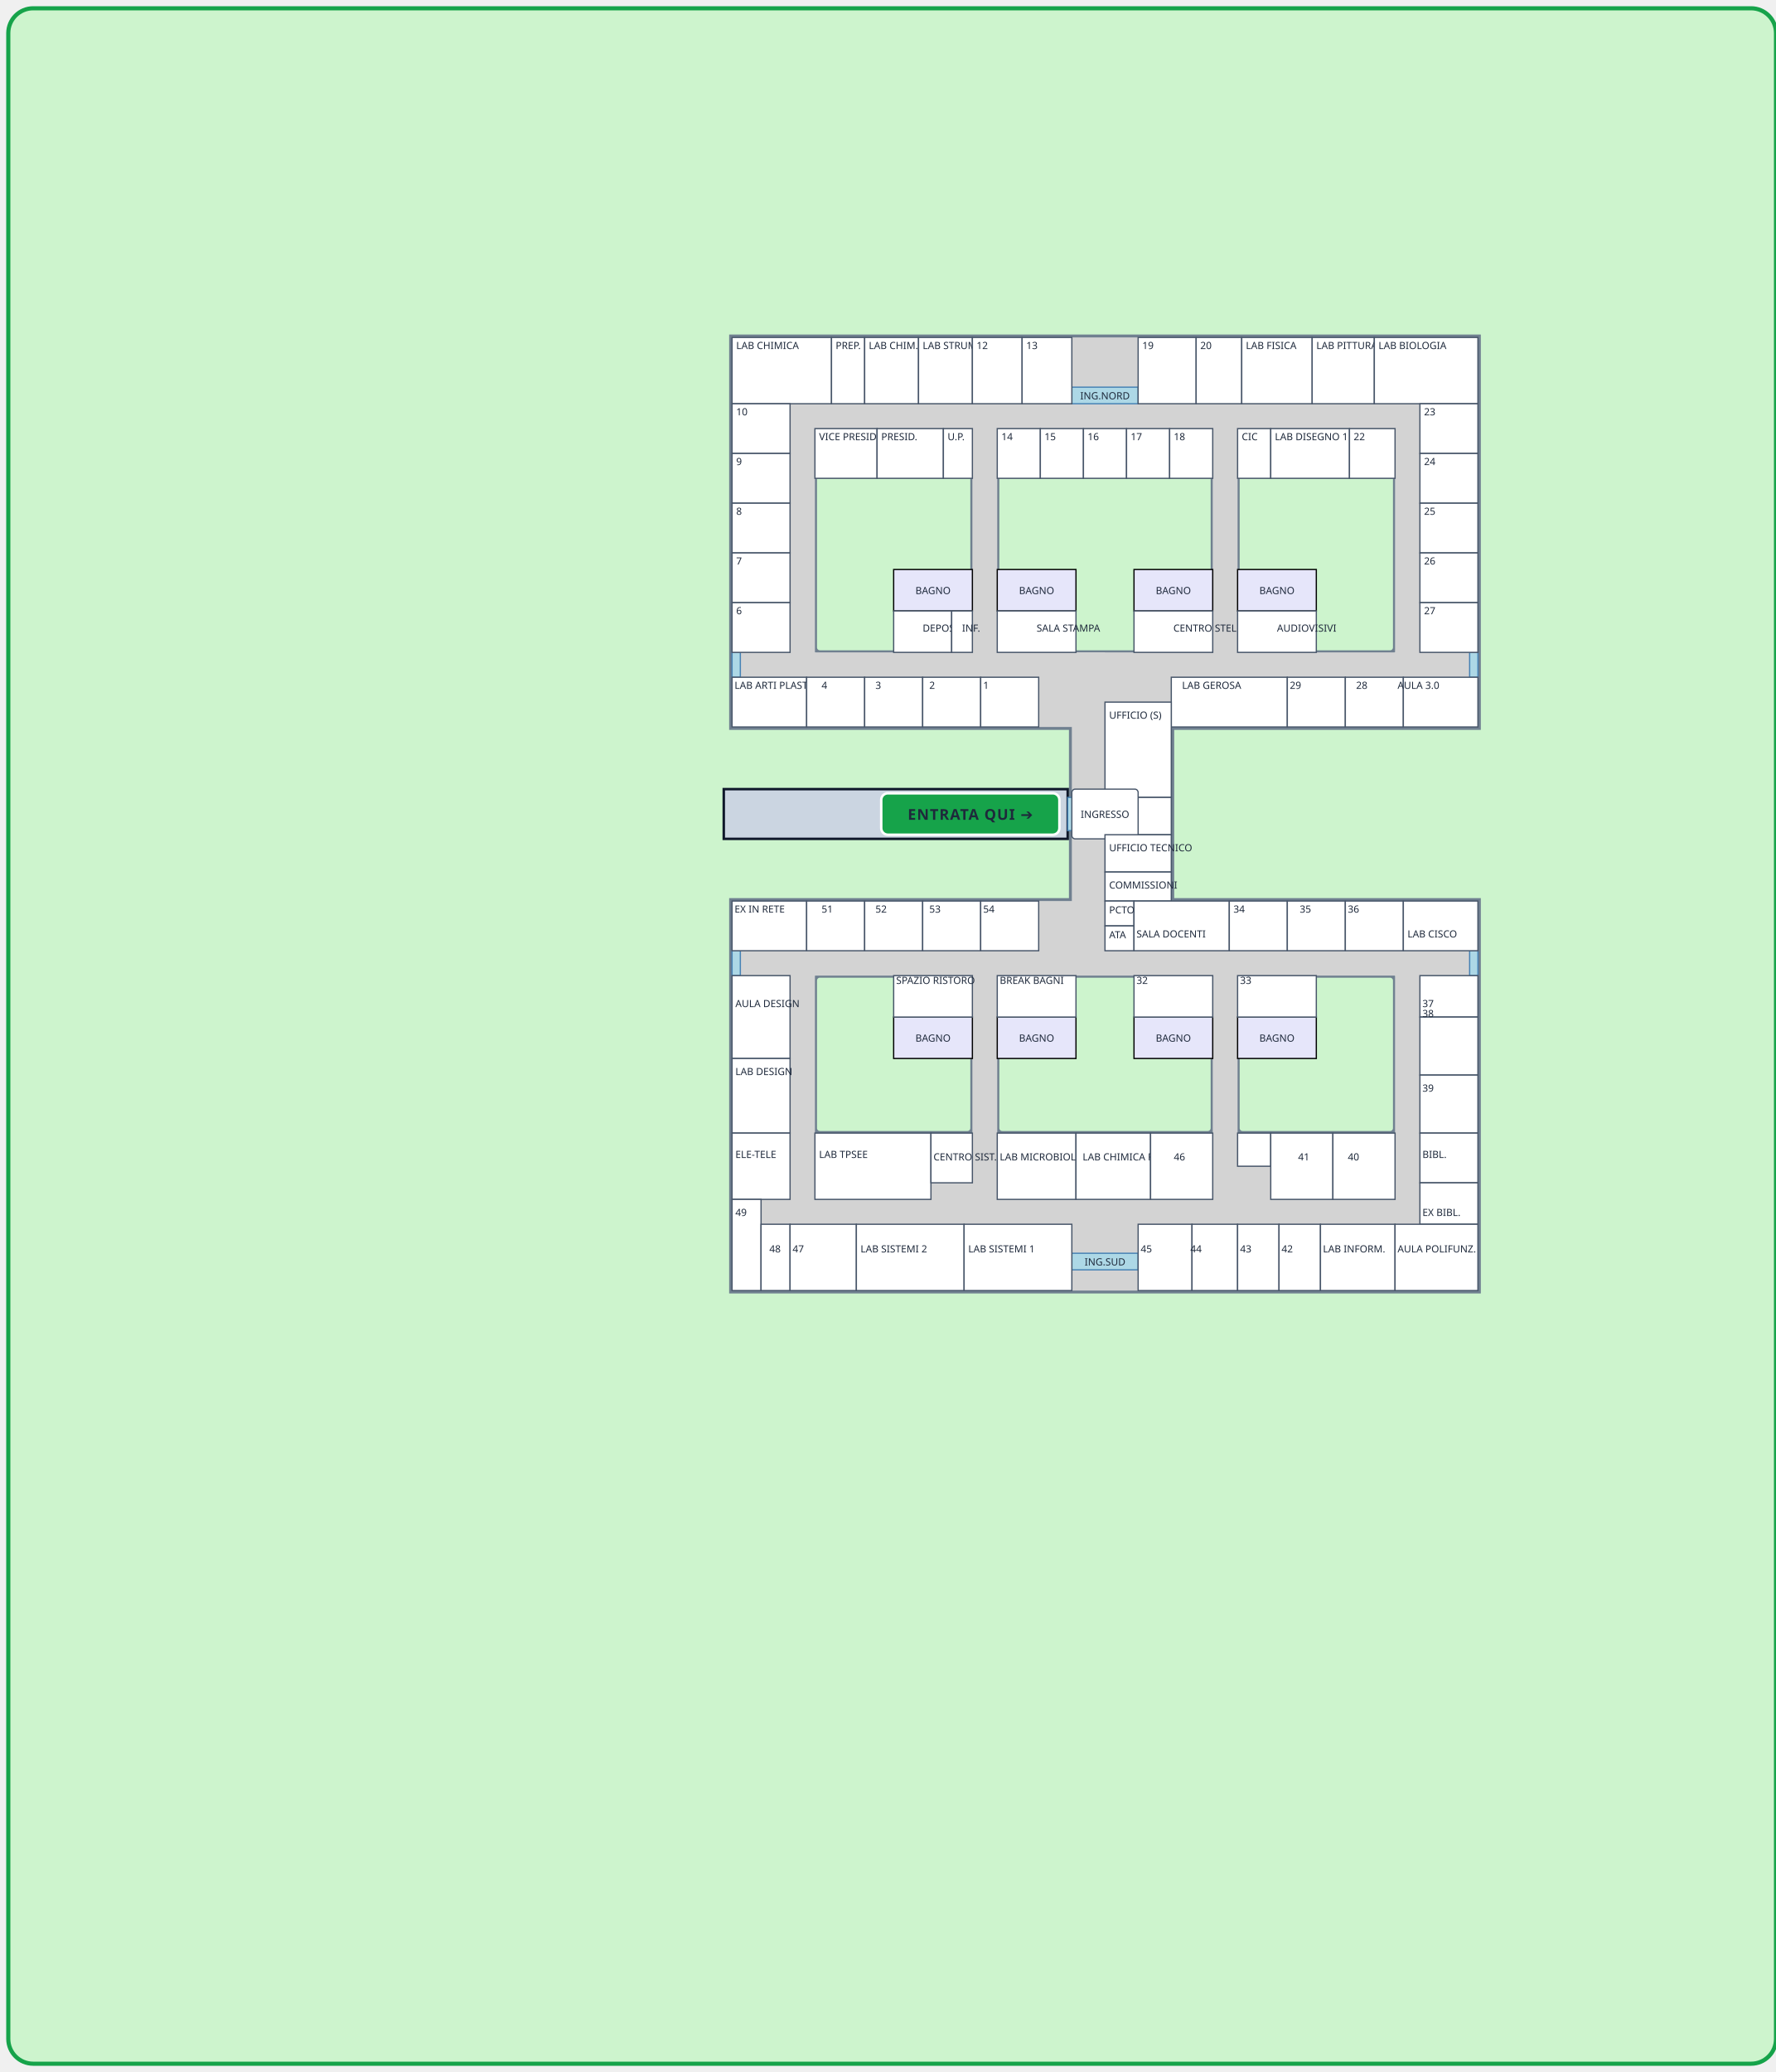
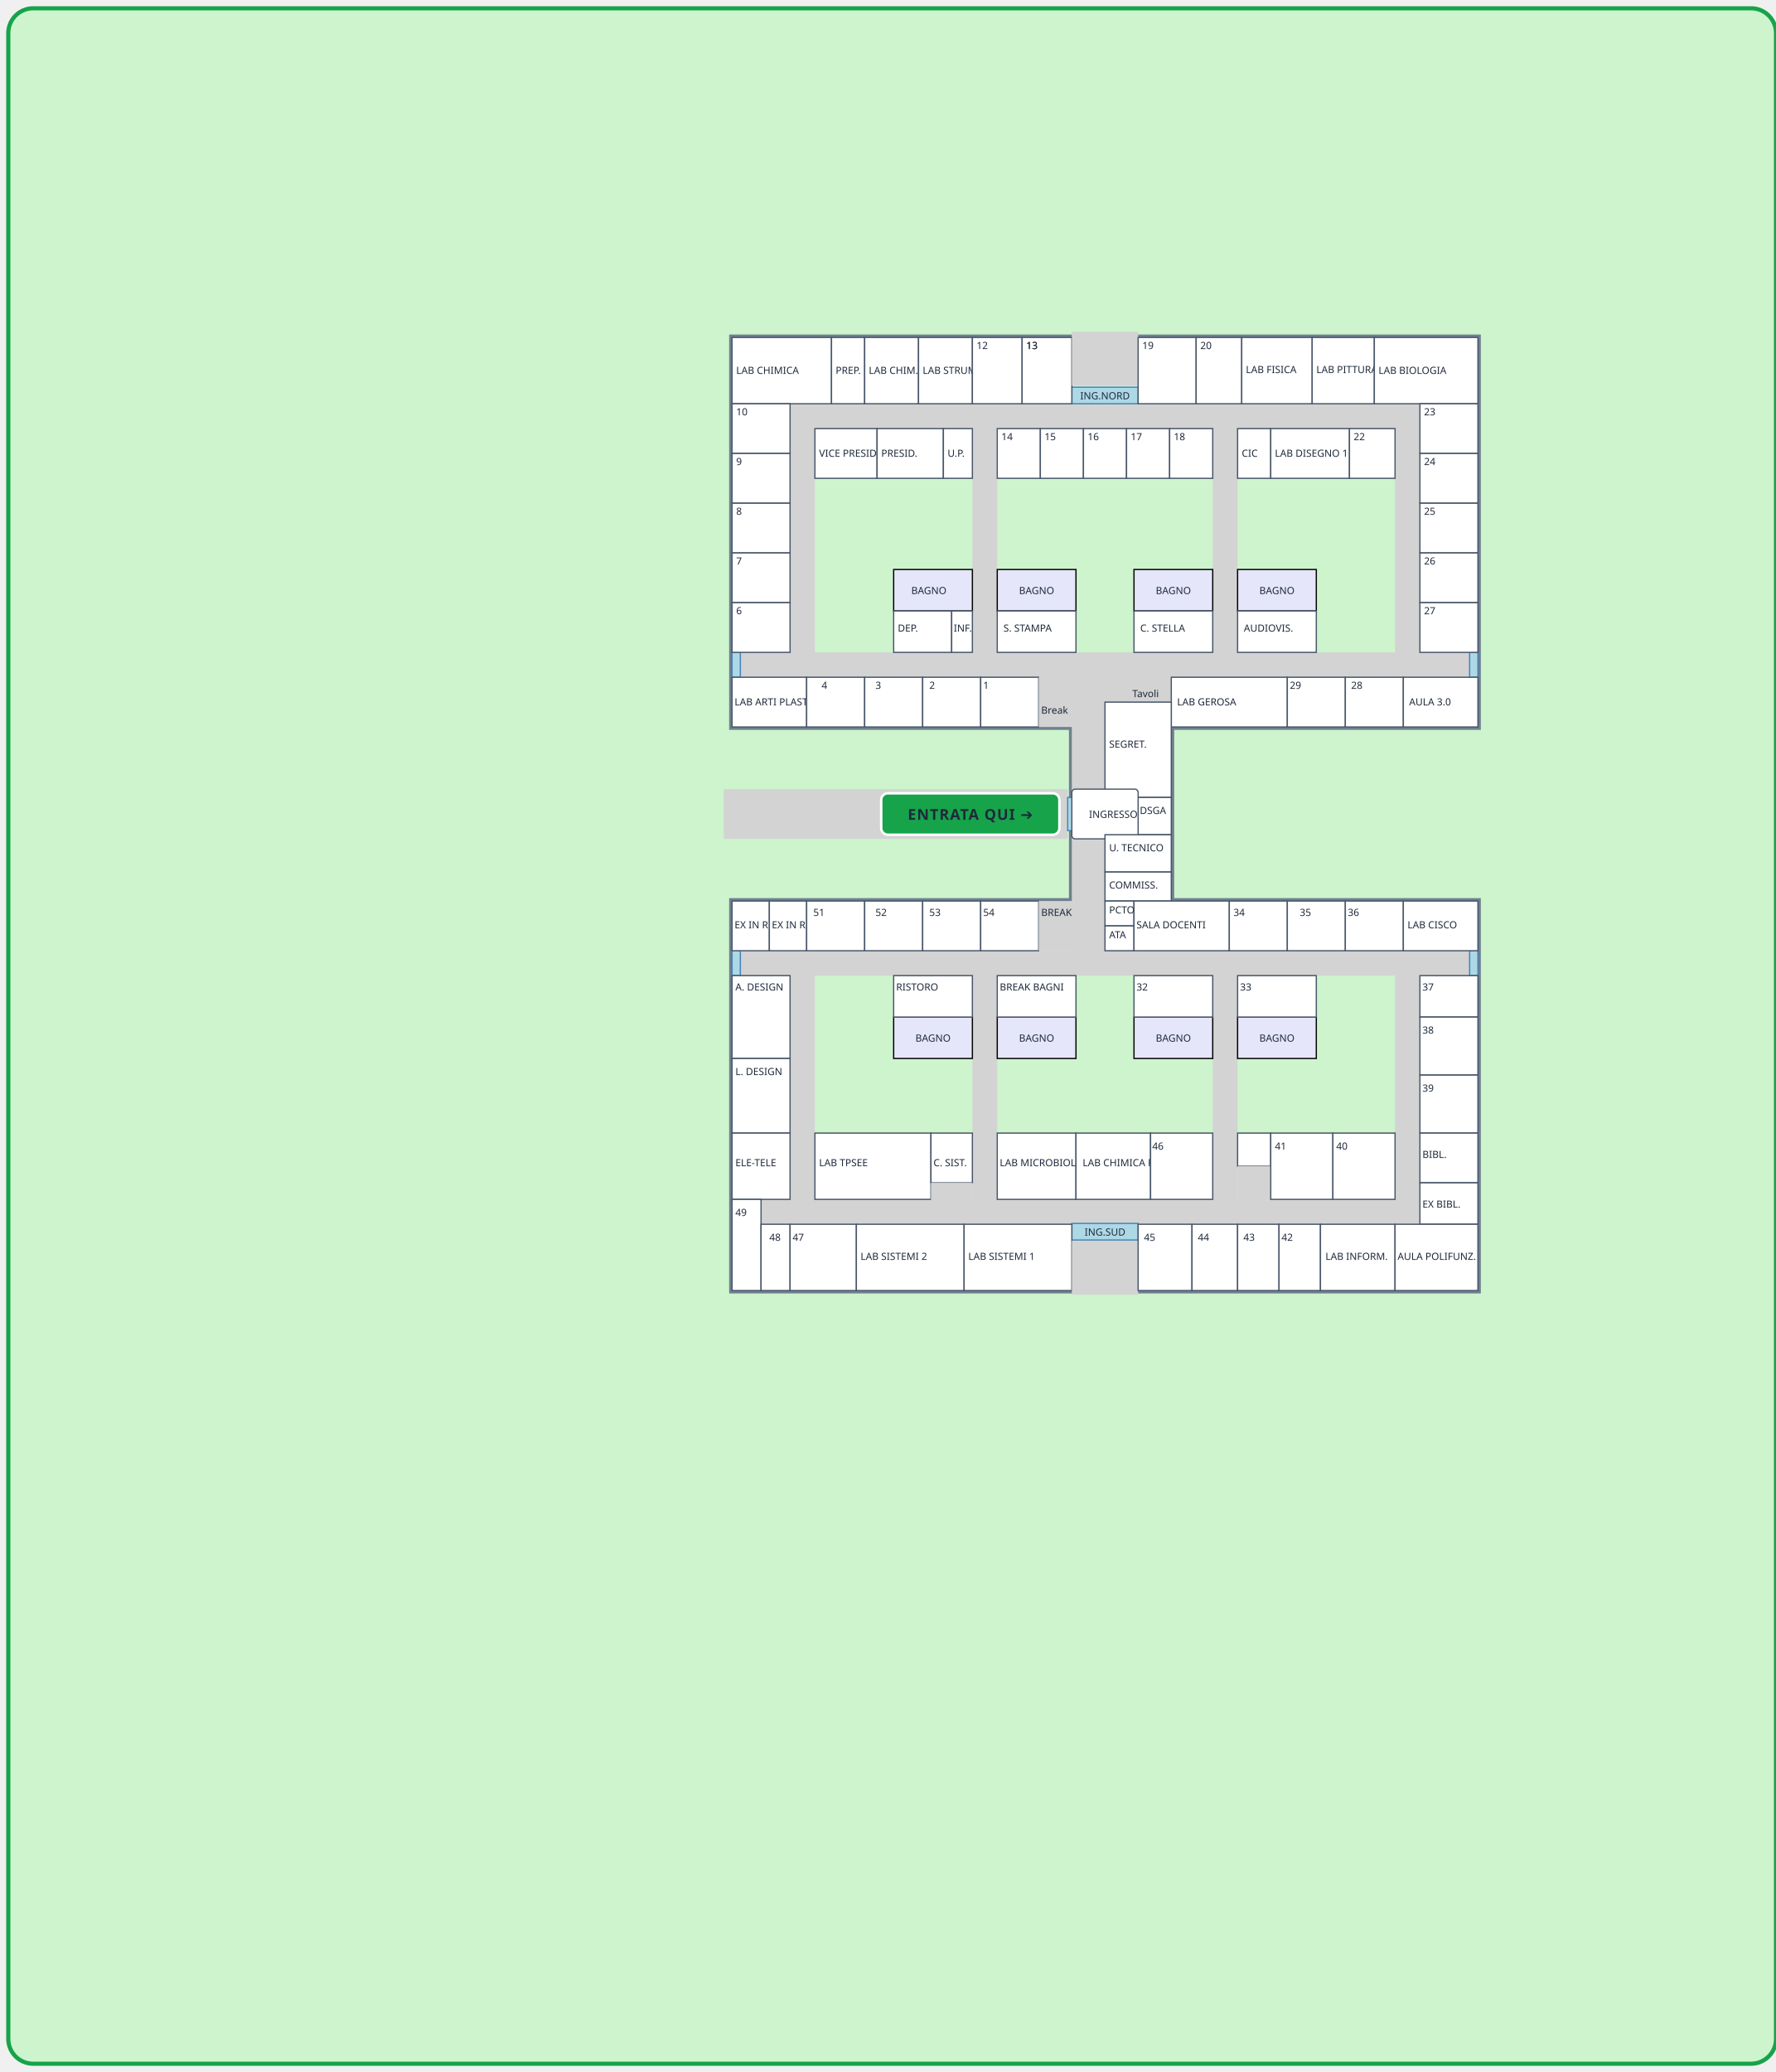
<svg xmlns="http://www.w3.org/2000/svg" viewBox="0 0 2143 2500" id="school-map">
  <defs>
    <style>
            /* Stili base temporanei per rendere l'SVG leggibile da solo */
            .terreno {
                fill: palegreen;
                fill-opacity: 0.4;
                stroke: #16a34a;
                stroke-width: 5;
                rx: 30;
            }
- 
            .blocco {
                fill-opacity: 0;
                stroke: slategray;
                stroke-width: 7;
            }
- 
-             .cortile {
-                 fill-opacity: 0.0;
-                 stroke: slategray;
-                 stroke-width: 5;
-                 pointer-events: none;
-                 rx: 6;
-             }
- 
            .corridoio {
                fill: lightgray;
                stroke: lightgray;
                stroke-width: 0;
                pointer-events: none;
            }
- 
            .ingresso {
                fill: lightblue;
                stroke: steelblue;
                stroke-width: 1.5;
                pointer-events: none;
            }
- 
            .bagno {
                fill: lavender;
                stroke: black;
                stroke-width: 1.5;
                pointer-events: none;
            }
- 
            .room {
                fill: #ffffff !important;
                stroke: #475569 !important;
                stroke-width: 1.5px;
                transition: all 0.25s ease;
                cursor: pointer;
            }
- 
            text {
                fill: #1e293b;
                font-family: sans-serif;
            }
        </style>
  </defs>
  <g id="architecture-base">
    <rect class="terreno" id="base-structure" x="10" y="10" width="2133" height="2480" />
    <rect id="blocco-nord" x="883.33" y="407.14" width="900" height="470" class="blocco" />
    <rect id="blocco-centrale" x="1293.33" y="877.14" width="120" height="210" class="blocco" />
    <rect id="blocco-sud" x="883.33" y="1087.14" width="900" height="470" class="blocco" />
  </g>
-   <g id="cortili-verdi">
-     <rect class="cortile" x="983.33" y="572.14" width="190" height="215" />
-     <rect x="1203.33" y="572.14" width="260" height="215" class="cortile" />
-     <rect x="1493.33" y="572.14" width="190" height="215" class="cortile" />
-     <rect x="983.33" y="1177.14" width="190" height="190" class="cortile" />
-     <rect x="1203.33" y="1177.14" width="260" height="190" class="cortile" />
-     <rect x="1493.33" y="1177.14" width="190" height="190" class="cortile" />
-   </g>
  <g id="corridors">
-     <rect id="corridoio-nord-orizzontale" x="883.33" y="407.14" width="900" height="110" class="corridoio" />
+     <rect id="corridoio-nord-orizzontale" x="883.33" y="487.14" width="900" height="30" class="corridoio" />
    <rect id="corridoio-vert-1" x="953.33" y="487.14" width="30" height="330" class="corridoio" />
    <rect id="corridoio-vert-2" x="1173.33" y="487.14" width="30" height="330" class="corridoio" />
    <rect id="corridoio-vert-3" x="1463.33" y="487.14" width="30" height="330" class="corridoio" />
    <rect id="corridoio-vert-4" x="1683.33" y="487.14" width="30" height="330" class="corridoio" />
-     <rect id="corridoio-centrale-nord" x="883.33" y="787.14" width="900" height="90" class="corridoio" />
+     <rect id="corridoio-centrale-nord" x="883.33" y="787.14" width="900" height="30" class="corridoio" />
    <rect id="corridoio-centrale-nord-sud" x="1293.33" y="787.14" width="40" height="385" class="corridoio" />
    <g id="ingresso-itis-group">
-       <rect id="corridoio-ingresso-principale" x="873.33" y="952.14" width="415" height="60" stroke="#0f172a" stroke-width="3" fill="#cbd5e1" />
+       <rect id="corridoio-ingresso-principale" x="873.33" y="952.14" width="415" height="60" stroke="#0f172a" class="corridoio" />
      <rect x="1063.33" y="957.14" width="215" height="50" rx="8" ry="8" fill="#16a34a" stroke="#ffffff" stroke-width="3" />
      <text x="1170.83" y="982.14" fill="#ffffff" font-size="18" font-weight="900" letter-spacing="1" text-anchor="middle" dominant-baseline="central">
                ENTRATA QUI ➔
            </text>
    </g>
-     <rect id="corridoio-centrale-sud" x="883.33" y="1087.14" width="900" height="90" class="corridoio" />
+     <rect id="corridoio-centrale-sud" x="883.33" y="1147.14" width="900" height="30" class="corridoio" />
    <rect id="corridoio-sud-vert-1" x="953.33" y="1172.14" width="30" height="310" class="corridoio" />
    <rect id="corridoio-sud-vert-2" x="1173.33" y="1172.14" width="30" height="310" class="corridoio" />
    <rect id="corridoio-sud-vert-3" x="1463.33" y="1172.14" width="30" height="310" class="corridoio" />
    <rect id="corridoio-sud-vert-4" x="1683.33" y="1172.14" width="30" height="310" class="corridoio" />
-     <rect id="corridoio-sud-orizzontale" x="883.33" y="1367.14" width="900" height="190" class="corridoio" />
+     <rect id="corridoio-sud-orizzontale" x="883.33" y="1447.14" width="900" height="30" class="corridoio" />
  </g>
  <g id="ingressi">
    <g id="ingresso-nord">
      <rect id="ingresso-nord-porta" x="1293.33" y="467.14" width="80" height="20" class="ingresso" />
      <text x="1333.33" y="477.14" text-anchor="middle" dominant-baseline="central" class="room-label">
                ING.NORD
            </text>
    </g>
    <g id="ingresso-nord-ovest">
      <rect id="ingresso-nord-ovest-porta" x="883.33" y="787.14" width="10" height="30" class="ingresso" />
      <text x="888.33" y="802.14" text-anchor="middle" dominant-baseline="central" class="room-label" />
    </g>
    <g id="ingresso-nord-est">
      <rect id="ingresso-nord-est-porta" x="1773.33" y="787.14" width="10" height="30" class="ingresso" />
      <text x="1778.33" y="802.14" text-anchor="middle" dominant-baseline="central" class="room-label" />
    </g>
    <g id="ingresso-centrale-itis">
      <rect id="ingresso-centrale-itis-porta" x="1288.33" y="962.14" width="10" height="40" class="ingresso" />
      <text x="1293.33" y="982.14" text-anchor="middle" dominant-baseline="central" class="room-label" />
    </g>
    <g id="ingresso-sud-ovest">
      <rect id="ingresso-sud-ovest-porta" x="883.33" y="1147.14" width="10" height="30" class="ingresso" />
      <text x="888.33" y="1162.14" text-anchor="middle" dominant-baseline="central" class="room-label" />
    </g>
    <g id="ingresso-sud-est">
      <rect id="ingresso-sud-est-porta" x="1773.33" y="1147.14" width="10" height="30" class="ingresso" />
      <text x="1778.33" y="1162.14" text-anchor="middle" dominant-baseline="central" class="room-label" />
    </g>
    <g id="ingresso-sud">
-       <rect id="ingresso-sud-porta" x="1293.33" y="1512.14" width="80" height="20" class="ingresso" />
-       <text x="1333.33" y="1522.14" text-anchor="middle" dominant-baseline="central" class="room-label">
+       <rect id="ingresso-sud-porta" x="1293.33" y="1476.14" width="80" height="20" class="ingresso" />
+       <text x="1333.33" y="1486.14" text-anchor="middle" dominant-baseline="central" class="room-label">
                ING.SUD
            </text>
    </g>
  </g>
  <g id="bagni">
    <g id="bagno-1N">
      <rect class="bagno" x="1078.33" y="687.14" width="95" height="50" />
-       <text x="1125.83" y="712.14" text-anchor="middle" dominant-baseline="central" class="room-label">
+       <text x="1120.83" y="712.14" text-anchor="middle" dominant-baseline="central" class="room-label">
                BAGNO
            </text>
    </g>
    <g id="bagno-2N">
      <rect class="bagno" x="1203.33" y="687.14" width="95" height="50" />
      <text x="1250.83" y="712.14" text-anchor="middle" dominant-baseline="central" class="room-label">
                BAGNO
            </text>
    </g>
    <g id="bagno-3N">
      <rect class="bagno" x="1368.33" y="687.14" width="95" height="50" />
      <text x="1415.83" y="712.14" text-anchor="middle" dominant-baseline="central" class="room-label">
                BAGNO
            </text>
    </g>
    <g id="bagno-4N">
      <rect class="bagno" x="1493.33" y="687.14" width="95" height="50" />
      <text x="1540.83" y="712.14" text-anchor="middle" dominant-baseline="central" class="room-label">
                BAGNO
            </text>
    </g>
    <g id="bagno-1S">
      <rect class="bagno" x="1078.33" y="1227.14" width="95" height="50" />
      <text x="1125.83" y="1252.14" text-anchor="middle" dominant-baseline="central" class="room-label">
                BAGNO
            </text>
    </g>
    <g id="bagno-2S">
      <rect class="bagno" x="1203.33" y="1227.14" width="95" height="50" />
      <text x="1250.83" y="1252.14" text-anchor="middle" dominant-baseline="central" class="room-label">
                BAGNO
            </text>
    </g>
    <g id="bagno-3S">
      <rect class="bagno" x="1368.33" y="1227.14" width="95" height="50" />
      <text x="1415.83" y="1252.14" text-anchor="middle" dominant-baseline="central" class="room-label">
                BAGNO
            </text>
    </g>
    <g id="bagno-4S">
      <rect class="bagno" x="1493.33" y="1227.14" width="95" height="50" />
      <text x="1540.83" y="1252.14" text-anchor="middle" dominant-baseline="central" class="room-label">
                BAGNO
            </text>
    </g>
  </g>
  <g id="rooms">
    <g id="lab-chimica" class="room-group">
      <rect class="room" x="883.33" y="407.14" width="120" height="80" />
-       <text x="888.33" y="421.14" class="room-label">LAB CHIMICA</text>
+       <text x="888.33" y="451.14" class="room-label">LAB CHIMICA</text>
    </g>
    <g id="lab-preparazione" class="room-group">
      <rect class="room" x="1003.33" y="407.14" width="40" height="80" />
-       <text x="1008.33" y="421.14" class="room-label">PREP.</text>
+       <text x="1008.33" y="451.14" class="room-label">PREP.</text>
    </g>
    <g id="lab-chimica-org" class="room-group">
      <rect class="room" x="1043.33" y="407.14" width="65" height="80" />
-       <text x="1048.33" y="421.14" class="room-label">LAB CHIM.ORG.</text>
+       <text x="1048.33" y="451.14" class="room-label">LAB CHIM.ORG.</text>
    </g>
    <g id="lab-strumentale" class="room-group">
      <rect class="room" x="1108.33" y="407.14" width="65" height="80" />
-       <text x="1113.33" y="421.14" class="room-label">LAB STRUM.</text>
+       <text x="1113.33" y="451.14" class="room-label">LAB STRUM.</text>
    </g>
    <g id="aula-12" class="room-group">
      <rect class="room" x="1173.33" y="407.14" width="60" height="80" />
      <text x="1178.33" y="421.14" class="room-label">12</text>
    </g>
    <g id="aula-13" class="room-group">
      <rect class="room" x="1233.33" y="407.14" width="60" height="80" />
      <text x="1238.33" y="421.14" class="room-label">13</text>
    </g>
+     <g id="area-ingresso-nord">
+       <rect class="corridoio" x="1293.33" y="400.14" width="80" height="65" />
+       <text x="1238.33" y="421.14" class="room-label">13</text>
+     </g>
    <g id="aula-19" class="room-group">
      <rect class="room" x="1373.33" y="407.14" width="70" height="80" />
      <text x="1378.33" y="421.14" class="room-label">19</text>
    </g>
    <g id="aula-20" class="room-group">
      <rect class="room" x="1443.33" y="407.14" width="55" height="80" />
      <text x="1448.33" y="421.14" class="room-label">20</text>
    </g>
    <g id="lab-fisica" class="room-group">
      <rect class="room" x="1498.33" y="407.14" width="85" height="80" />
-       <text x="1503.33" y="421.14" class="room-label">LAB FISICA</text>
-     </g>
-     <g id="lab-arti-pittoriche" class="room-group">
+       <text x="1503.33" y="450.14" class="room-label">LAB FISICA</text>
+     </g>
+     <g id="lab  -arti-pittoriche" class="room-group">
      <rect class="room" x="1583.33" y="407.14" width="75" height="80" />
-       <text x="1588.33" y="421.14" class="room-label">LAB PITTURA</text>
+       <text x="1588.33" y="450.14" class="room-label">LAB PITTURA</text>
    </g>
    <g id="lab-biologia" class="room-group">
      <rect class="room" x="1658.33" y="407.14" width="125" height="80" />
-       <text x="1663.33" y="421.14" class="room-label">LAB BIOLOGIA</text>
+       <text x="1663.33" y="451.14" class="room-label">LAB BIOLOGIA</text>
    </g>
    <g id="aula-10" class="room-group">
      <rect class="room" x="883.33" y="487.14" width="70" height="60" />
      <text x="888.33" y="501.14" class="room-label">10</text>
    </g>
    <g id="aula-9" class="room-group">
      <rect class="room" x="883.33" y="547.14" width="70" height="60" />
      <text x="888.33" y="561.14" class="room-label">9</text>
    </g>
    <g id="aula-8" class="room-group">
      <rect class="room" x="883.33" y="607.14" width="70" height="60" />
      <text x="888.33" y="621.14" class="room-label">8</text>
    </g>
    <g id="aula-7" class="room-group">
      <rect class="room" x="883.33" y="667.14" width="70" height="60" />
      <text x="888.33" y="681.14" class="room-label">7</text>
    </g>
    <g id="aula-6" class="room-group">
      <rect class="room" x="883.33" y="727.14" width="70" height="60" />
      <text x="888.33" y="741.14" class="room-label">6</text>
    </g>
    <g id="vicepresidenza" class="room-group">
      <rect class="room" x="983.33" y="517.14" width="75" height="60" />
-       <text x="988.33" y="531.14" class="room-label">VICE PRESID.</text>
+       <text x="988.33" y="551.14" class="room-label">VICE PRESID.</text>
    </g>
    <g id="presidenza" class="room-group">
      <rect class="room" x="1058.33" y="517.14" width="80" height="60" />
-       <text x="1063.33" y="531.14" class="room-label">PRESID.</text>
+       <text x="1063.33" y="551.14" class="room-label">PRESID.</text>
    </g>
    <g id="ufficio-up" class="room-group">
      <rect class="room" x="1138.33" y="517.14" width="35" height="60" />
-       <text x="1143.33" y="531.14" class="room-label">U.P.</text>
+       <text x="1143.33" y="551.14" class="room-label">U.P.</text>
    </g>
    <g id="aula-14" class="room-group">
      <rect class="room" x="1203.33" y="517.14" width="52" height="60" />
      <text x="1208.33" y="531.14" class="room-label">14</text>
    </g>
    <g id="aula-15" class="room-group">
      <rect class="room" x="1255.33" y="517.14" width="52" height="60" />
      <text x="1260.33" y="531.14" class="room-label">15</text>
    </g>
    <g id="aula-16" class="room-group">
      <rect class="room" x="1307.33" y="517.14" width="52" height="60" />
      <text x="1312.33" y="531.14" class="room-label">16</text>
    </g>
    <g id="aula-17" class="room-group">
      <rect class="room" x="1359.33" y="517.14" width="52" height="60" />
      <text x="1364.33" y="531.14" class="room-label">17</text>
    </g>
    <g id="aula-18" class="room-group">
      <rect class="room" x="1411.33" y="517.14" width="52" height="60" />
      <text x="1416.33" y="531.14" class="room-label">18</text>
    </g>
    <g id="lab-cic" class="room-group">
      <rect class="room" x="1493.33" y="517.14" width="40" height="60" />
-       <text x="1498.33" y="531.14" class="room-label">CIC</text>
+       <text x="1498.33" y="551.14" class="room-label">CIC</text>
    </g>
    <g id="lab-disegno" class="room-group">
      <rect class="room" x="1533.33" y="517.14" width="95" height="60" />
-       <text x="1538.33" y="531.14" class="room-label">LAB DISEGNO 1</text>
+       <text x="1538.33" y="551.14" class="room-label">LAB DISEGNO 1</text>
    </g>
    <g id="aula-22" class="room-group">
      <rect class="room" x="1628.33" y="517.14" width="55" height="60" />
      <text x="1633.33" y="531.14" class="room-label">22</text>
    </g>
    <g id="aula-23" class="room-group">
      <rect class="room" x="1713.33" y="487.14" width="70" height="60" />
      <text x="1718.33" y="501.14" class="room-label">23</text>
    </g>
    <g id="aula-24" class="room-group">
      <rect class="room" x="1713.33" y="547.14" width="70" height="60" />
      <text x="1718.33" y="561.14" class="room-label">24</text>
    </g>
    <g id="aula-25" class="room-group">
      <rect class="room" x="1713.33" y="607.14" width="70" height="60" />
      <text x="1718.33" y="621.14" class="room-label">25</text>
    </g>
    <g id="aula-26" class="room-group">
      <rect class="room" x="1713.33" y="667.14" width="70" height="60" />
      <text x="1718.33" y="681.14" class="room-label">26</text>
    </g>
    <g id="aula-27" class="room-group">
      <rect class="room" x="1713.33" y="727.14" width="70" height="60" />
      <text x="1718.33" y="741.14" class="room-label">27</text>
    </g>
    <g id="deposito" class="room-group">
      <rect class="room" x="1078.33" y="737.14" width="70" height="50" />
-       <text x="1113.33" y="762.14" class="room-label">DEPOSITO</text>
+       <text x="1083.33" y="762.14" class="room-label">DEP.</text>
    </g>
    <g id="infermeria" class="room-group">
      <rect class="room" x="1148.33" y="737.14" width="25" height="50" />
-       <text x="1160.83" y="762.14" class="room-label">INF.</text>
+       <text x="1150.83" y="762.14" class="room-label">INF.</text>
    </g>
    <g id="sala-stampa" class="room-group">
      <rect class="room" x="1203.33" y="737.14" width="95" height="50" />
-       <text x="1250.83" y="762.14" class="room-label">SALA STAMPA</text>
+       <text x="1210.83" y="762.14" class="room-label">S. STAMPA</text>
    </g>
    <g id="centro-stella" class="room-group">
      <rect class="room" x="1368.33" y="737.14" width="95" height="50" />
-       <text x="1415.83" y="762.14" class="room-label">CENTRO STELLA</text>
+       <text x="1375.83" y="762.14" class="room-label">C. STELLA</text>
    </g>
    <g id="audiovisivi" class="room-group">
      <rect class="room" x="1493.33" y="737.14" width="95" height="50" />
-       <text x="1540.83" y="762.14" class="room-label">AUDIOVISIVI</text>
+       <text x="1500.83" y="762.14" class="room-label">AUDIOVIS.</text>
    </g>
    <g id="lab-arti-plastiche" class="room-group">
      <rect class="room" x="883.33" y="817.14" width="90" height="60" />
-       <text x="886.33" y="831.14" class="room-label">LAB ARTI PLASTICHE</text>
+       <text x="886.33" y="851.14" class="room-label">LAB ARTI PLASTICHE</text>
    </g>
    <g id="aula-4" class="room-group">
      <rect class="room" x="973.33" y="817.14" width="70" height="60" />
      <text x="991.33" y="831.14" class="room-label">4</text>
    </g>
    <g id="aula-3" class="room-group">
      <rect class="room" x="1043.33" y="817.14" width="70" height="60" />
      <text x="1056.33" y="831.14" class="room-label">3</text>
    </g>
    <g id="aula-2" class="room-group">
      <rect class="room" x="1113.33" y="817.14" width="70" height="60" />
      <text x="1121.33" y="831.14" class="room-label">2</text>
    </g>
    <g id="aula-1" class="room-group">
      <rect class="room" x="1183.33" y="817.14" width="70" height="60" />
      <text x="1186.33" y="831.14" class="room-label">1</text>
    </g>
+     <g id="area-break-Nord">
+       <rect class="corridoio" x="1253.33" y="817.14" width="70" height="60" />
+       <text x="1256.33" y="861.14" class="room-label">Break</text>
+     </g>
+     <g id="area-inclusione">
+       <rect class="corridoio" x="1323.33" y="817.14" width="90" height="60" />
+       <text x="1366.33" y="841.14" class="room-label">Tavoli</text>
+     </g>
    <g id="lab-gerosa" class="room-group">
      <rect class="room" x="1413.33" y="817.14" width="140" height="60" />
-       <text x="1426.33" y="831.14" class="room-label">LAB GEROSA</text>
+       <text x="1420.33" y="851.14" class="room-label">LAB GEROSA</text>
    </g>
    <g id="aula-29" class="room-group">
      <rect class="room" x="1553.33" y="817.14" width="70" height="60" />
      <text x="1556.33" y="831.14" class="room-label">29</text>
    </g>
    <g id="aula-28" class="room-group">
      <rect class="room" x="1623.33" y="817.14" width="70" height="60" />
-       <text x="1636.33" y="831.14" class="room-label">28</text>
+       <text x="1630.33" y="831.14" class="room-label">28</text>
    </g>
    <g id="aula-3-0" class="room-group">
      <rect class="room" x="1693.33" y="817.14" width="90" height="60" />
-       <text x="1686.33" y="831.14" class="room-label">AULA 3.0</text>
+       <text x="1700.33" y="851.14" class="room-label">AULA 3.0</text>
    </g>
    <g id="ufficio-segreteria" class="room-group">
      <rect class="room" x="1333.33" y="847.14" width="80" height="115" />
-       <text x="1338.33" y="867.14" class="room-label">UFFICIO (S)</text>
+       <text x="1338.33" y="902.14" class="room-label">SEGRET.</text>
    </g>
    <g id="ufficio-dsga" class="room-group">
      <rect class="room" x="1333.33" y="962.14" width="80" height="45" />
-       <text x="1338.33" y="982.14" class="room-label">DSGA</text>
+       <text x="1375.33" y="982.14" class="room-label">DSGA</text>
    </g>
    <g id="area-ingresso" class="room-group">
      <rect class="room" x="1293.33" y="952.14" width="80" height="60" rx="4" />
-       <text x="1333.33" y="982.14" text-anchor="middle" dominant-baseline="central" class="room-label">
+       <text x="1343.33" y="982.14" text-anchor="middle" dominant-baseline="central" class="room-label">
                INGRESSO
            </text>
    </g>
    <g id="ufficio-tecnico" class="room-group">
      <rect class="room" x="1333.33" y="1007.14" width="80" height="45" />
-       <text x="1338.33" y="1027.14" class="room-label">UFFICIO TECNICO</text>
+       <text x="1338.33" y="1027.14" class="room-label">U. TECNICO</text>
    </g>
    <g id="aula-commissioni" class="room-group">
      <rect class="room" x="1333.33" y="1052.14" width="80" height="35" />
-       <text x="1338.33" y="1072.14" class="room-label">COMMISSIONI</text>
+       <text x="1338.33" y="1072.14" class="room-label">COMMISS.</text>
    </g>
    <g id="aula-pcto" class="room-group">
      <rect class="room" x="1333.33" y="1087.14" width="35" height="30" />
      <text x="1338.33" y="1102.14" class="room-label">PCTO</text>
    </g>
    <g id="spogliatoio-ata" class="room-group">
      <rect class="room" x="1333.33" y="1117.14" width="35" height="30" />
      <text x="1338.33" y="1132.14" class="room-label">ATA</text>
    </g>
    <g id="ex-in-rete" class="room-group">
-       <rect class="room" x="883.33" y="1087.14" width="90" height="60" />
-       <text x="886.33" y="1101.14" class="room-label">EX IN RETE</text>
+       <rect class="room" x="883.33" y="1087.14" width="45" height="60" />
+       <text x="886.33" y="1120.14" class="room-label">EX IN RETE 2</text>
+     </g>
+     <g id="ex-in-rete" class="room-group">
+       <rect class="room" x="928.33" y="1087.14" width="45" height="60" />
+       <text x="931.33" y="1120.14" class="room-label">EX IN RETE 1</text>
    </g>
    <g id="aula-51" class="room-group">
      <rect class="room" x="973.33" y="1087.14" width="70" height="60" />
-       <text x="991.33" y="1101.14" class="room-label">51</text>
+       <text x="981.33" y="1105.14" class="room-label">51</text>
    </g>
    <g id="aula-52" class="room-group">
      <rect class="room" x="1043.33" y="1087.14" width="70" height="60" />
-       <text x="1056.33" y="1101.14" class="room-label">52</text>
+       <text x="1056.33" y="1105.14" class="room-label">52</text>
    </g>
    <g id="aula-53" class="room-group">
      <rect class="room" x="1113.33" y="1087.14" width="70" height="60" />
-       <text x="1121.33" y="1101.14" class="room-label">53</text>
+       <text x="1121.33" y="1105.14" class="room-label">53</text>
    </g>
    <g id="aula-54" class="room-group">
      <rect class="room" x="1183.33" y="1087.14" width="70" height="60" />
-       <text x="1186.33" y="1101.14" class="room-label">54</text>
+       <text x="1186.33" y="1105.14" class="room-label">54</text>
+     </g>
+     <g id="area-break-sud-54">
+       <rect class="corridoio" x="1253.33" y="1087.14" width="70" height="60" />
+       <text x="1256.33" y="1105.14" class="room-label">BREAK</text>
    </g>
    <g id="sala-professori" class="room-group">
      <rect class="room" x="1368.33" y="1087.14" width="115" height="60" />
-       <text x="1371.33" y="1131.14" class="room-label">SALA DOCENTI</text>
+       <text x="1371.33" y="1120.14" class="room-label">SALA DOCENTI</text>
    </g>
    <g id="aula-34" class="room-group">
      <rect class="room" x="1483.33" y="1087.14" width="70" height="60" />
-       <text x="1488.33" y="1101.14" class="room-label">34</text>
+       <text x="1488.33" y="1105.14" class="room-label">34</text>
    </g>
    <g id="aula-35" class="room-group">
      <rect class="room" x="1553.33" y="1087.14" width="70" height="60" />
-       <text x="1568.33" y="1101.14" class="room-label">35</text>
+       <text x="1568.33" y="1105.14" class="room-label">35</text>
    </g>
    <g id="aula-36" class="room-group">
      <rect class="room" x="1623.33" y="1087.14" width="70" height="60" />
-       <text x="1626.33" y="1101.14" class="room-label">36</text>
+       <text x="1626.33" y="1105.14" class="room-label">36</text>
    </g>
    <g id="lab-cisco" class="room-group">
      <rect class="room" x="1693.33" y="1087.14" width="90" height="60" />
-       <text x="1698.33" y="1131.14" class="room-label">LAB CISCO</text>
+       <text x="1698.33" y="1120.14" class="room-label">LAB CISCO</text>
    </g>
    <g id="aula-design" class="room-group">
      <rect class="room" x="883.33" y="1177.14" width="70" height="100" />
-       <text x="887.33" y="1215.14" class="room-label">AULA DESIGN</text>
+       <text x="887.33" y="1195.14" class="room-label">A. DESIGN</text>
    </g>
    <g id="lab-design" class="room-group">
      <rect class="room" x="883.33" y="1277.14" width="70" height="90" />
-       <text x="887.33" y="1297.14" class="room-label">LAB DESIGN</text>
+       <text x="887.33" y="1297.14" class="room-label">L. DESIGN</text>
    </g>
    <g id="ele-tele" class="room-group">
      <rect class="room" x="883.33" y="1367.14" width="70" height="80" />
-       <text x="887.33" y="1397.14" class="room-label">ELE-TELE</text>
+       <text x="887.33" y="1407.14" class="room-label">ELE-TELE</text>
    </g>
    <g id="aula-49" class="room-group">
      <rect class="room" x="883.33" y="1447.14" width="35" height="110" />
      <text x="887.33" y="1467.14" class="room-label">49</text>
    </g>
    <g id="aula-32" class="room-group">
      <rect class="room" x="1368.33" y="1177.14" width="95" height="50" />
-       <text x="1371.33" y="1187.14" class="room-label">32</text>
+       <text x="1371.33" y="1195.14" class="room-label">32</text>
    </g>
    <g id="aula-33" class="room-group">
      <rect class="room" x="1493.33" y="1177.14" width="95" height="50" />
-       <text x="1496.33" y="1187.14" class="room-label">33</text>
+       <text x="1496.33" y="1195.14" class="room-label">33</text>
    </g>
    <g id="spazio-ristoro" class="room-group">
      <rect class="room" x="1078.33" y="1177.14" width="95" height="50" />
-       <text x="1081.33" y="1187.14" class="room-label">SPAZIO RISTORO</text>
+       <text x="1081.33" y="1195.14" class="room-label">RISTORO</text>
    </g>
    <g id="break-bagni" class="room-group">
      <rect class="room" x="1203.33" y="1177.14" width="95" height="50" />
-       <text x="1206.33" y="1187.14" class="room-label">BREAK BAGNI</text>
+       <text x="1206.33" y="1195.14" class="room-label">BREAK BAGNI</text>
    </g>
    <g id="tpsee" class="room-group">
      <rect class="room" x="983.33" y="1367.14" width="140" height="80" />
-       <text x="988.33" y="1397.14" class="room-label">LAB TPSEE</text>
+       <text x="988.33" y="1407.14" class="room-label">LAB TPSEE</text>
    </g>
    <g id="centro-sistemi" class="room-group">
      <rect class="room" x="1123.33" y="1367.14" width="50" height="60" />
-       <text x="1126.33" y="1400.14" class="room-label">CENTRO SIST.</text>
+       <text x="1126.33" y="1407.14" class="room-label">C. SIST.</text>
+     </g>
+     <g id="filler-centro-sistemi">
+       <rect class="corridoio" x="1123.33" y="1427.14" width="50" height="60" />
    </g>
    <g id="lab-microbiologia" class="room-group">
      <rect class="room" x="1203.33" y="1367.14" width="95" height="80" />
-       <text x="1206.33" y="1400.14" class="room-label">LAB MICROBIOLOGIA</text>
+       <text x="1206.33" y="1407.14" class="room-label">LAB MICROBIOLOGIA</text>
    </g>
    <g id="lab-chimica-fisica" class="room-group">
      <rect class="room" x="1298.33" y="1367.14" width="90" height="80" />
-       <text x="1306.33" y="1400.14" class="room-label">
+       <text x="1306.33" y="1407.14" class="room-label">
                LAB CHIMICA FISICA
            </text>
    </g>
    <g id="aula-46" class="room-group">
      <rect class="room" x="1388.33" y="1367.14" width="75" height="80" />
-       <text x="1416.33" y="1400.14" class="room-label">46</text>
+       <text x="1390.33" y="1387.14" class="room-label">46</text>
    </g>
    <g id="ufficio-magazzino" class="room-group">
      <rect class="room" x="1493.33" y="1367.14" width="40" height="40" />
      <text x="1496.33" y="1400.14" class="room-label" />
    </g>
+     <g id="filler-ufficio-magazzino">
+       <rect class="corridoio" x="1493.33" y="1407.14" width="40" height="40" />
+     </g>
    <g id="aula-41" class="room-group">
      <rect class="room" x="1533.33" y="1367.14" width="75" height="80" />
-       <text x="1566.33" y="1400.14" class="room-label">41</text>
+       <text x="1538.33" y="1387.14" class="room-label">41</text>
    </g>
    <g id="aula-40" class="room-group">
      <rect class="room" x="1608.33" y="1367.14" width="75" height="80" />
-       <text x="1626.33" y="1400.14" class="room-label">40</text>
+       <text x="1612.33" y="1387.14" class="room-label">40</text>
    </g>
    <g id="aula-37" class="room-group">
      <rect class="room" x="1713.33" y="1177.14" width="70" height="50" />
-       <text x="1716.33" y="1215.14" class="room-label">37</text>
+       <text x="1716.33" y="1195.14" class="room-label">37</text>
    </g>
    <g id="aula-38" class="room-group">
      <rect class="room" x="1713.33" y="1227.14" width="70" height="70" />
-       <text x="1716.33" y="1227.14" class="room-label">38</text>
+       <text x="1716.33" y="1247.14" class="room-label">38</text>
    </g>
    <g id="aula-39" class="room-group">
      <rect class="room" x="1713.33" y="1297.14" width="70" height="70" />
      <text x="1716.33" y="1317.14" class="room-label">39</text>
    </g>
    <g id="biblioteca" class="room-group">
      <rect class="room" x="1713.33" y="1367.14" width="70" height="60" />
      <text x="1716.33" y="1397.14" class="room-label">BIBL.</text>
    </g>
    <g id="ex-biblioteca" class="room-group">
      <rect class="room" x="1713.33" y="1427.14" width="70" height="50" />
-       <text x="1716.33" y="1467.14" class="room-label">EX BIBL.</text>
+       <text x="1716.33" y="1457.14" class="room-label">EX BIBL.</text>
    </g>
    <g id="aula-48" class="room-group">
      <rect class="room" x="918.33" y="1477.14" width="35" height="80" />
-       <text x="928.33" y="1511.14" class="room-label">48</text>
+       <text x="928.33" y="1497.14" class="room-label">48</text>
    </g>
    <g id="aula-47" class="room-group">
      <rect class="room" x="953.33" y="1477.14" width="80" height="80" />
-       <text x="956.33" y="1511.14" class="room-label">47</text>
+       <text x="956.33" y="1497.14" class="room-label">47</text>
    </g>
    <g id="lab-sistemi-2" class="room-group">
      <rect class="room" x="1033.33" y="1477.14" width="130" height="80" />
-       <text x="1038.33" y="1511.14" class="room-label">LAB SISTEMI 2</text>
+       <text x="1038.33" y="1520.14" class="room-label">LAB SISTEMI 2</text>
    </g>
    <g id="lab-sistemi-1" class="room-group">
      <rect class="room" x="1163.33" y="1477.14" width="130" height="80" />
-       <text x="1168.33" y="1511.14" class="room-label">LAB SISTEMI 1</text>
+       <text x="1168.33" y="1520.14" class="room-label">LAB SISTEMI 1</text>
+     </g>
+     <g id="area-ingresso-sud">
+       <rect class="corridoio" x="1293.33" y="1497.14" width="80" height="65" />
    </g>
    <g id="aula-45" class="room-group">
      <rect class="room" x="1373.33" y="1477.14" width="65" height="80" />
-       <text x="1376.33" y="1511.14" class="room-label">45</text>
+       <text x="1380.33" y="1497.14" class="room-label">45</text>
    </g>
    <g id="aula-44" class="room-group">
      <rect class="room" x="1438.33" y="1477.14" width="55" height="80" />
-       <text x="1436.33" y="1511.14" class="room-label">44</text>
+       <text x="1445.33" y="1497.14" class="room-label">44</text>
    </g>
    <g id="aula-43" class="room-group">
      <rect class="room" x="1493.33" y="1477.14" width="50" height="80" />
-       <text x="1496.33" y="1511.14" class="room-label">43</text>
+       <text x="1500.33" y="1497.14" class="room-label">43</text>
    </g>
    <g id="aula-42" class="room-group">
      <rect class="room" x="1543.33" y="1477.14" width="50" height="80" />
-       <text x="1546.33" y="1511.14" class="room-label">42</text>
+       <text x="1546.33" y="1497.14" class="room-label">42</text>
    </g>
    <g id="lab-informatica" class="room-group">
      <rect class="room" x="1593.33" y="1477.14" width="90" height="80" />
-       <text x="1596.33" y="1511.14" class="room-label">LAB INFORM.</text>
+       <text x="1599.33" y="1520.14" class="room-label">LAB INFORM.</text>
    </g>
    <g id="aula-polifunzionale" class="room-group">
      <rect class="room" x="1683.33" y="1477.14" width="100" height="80" />
-       <text x="1686.33" y="1511.14" class="room-label">AULA POLIFUNZ.</text>
+       <text x="1686.33" y="1520.14" class="room-label">AULA POLIFUNZ.</text>
    </g>
  </g>
</svg>
